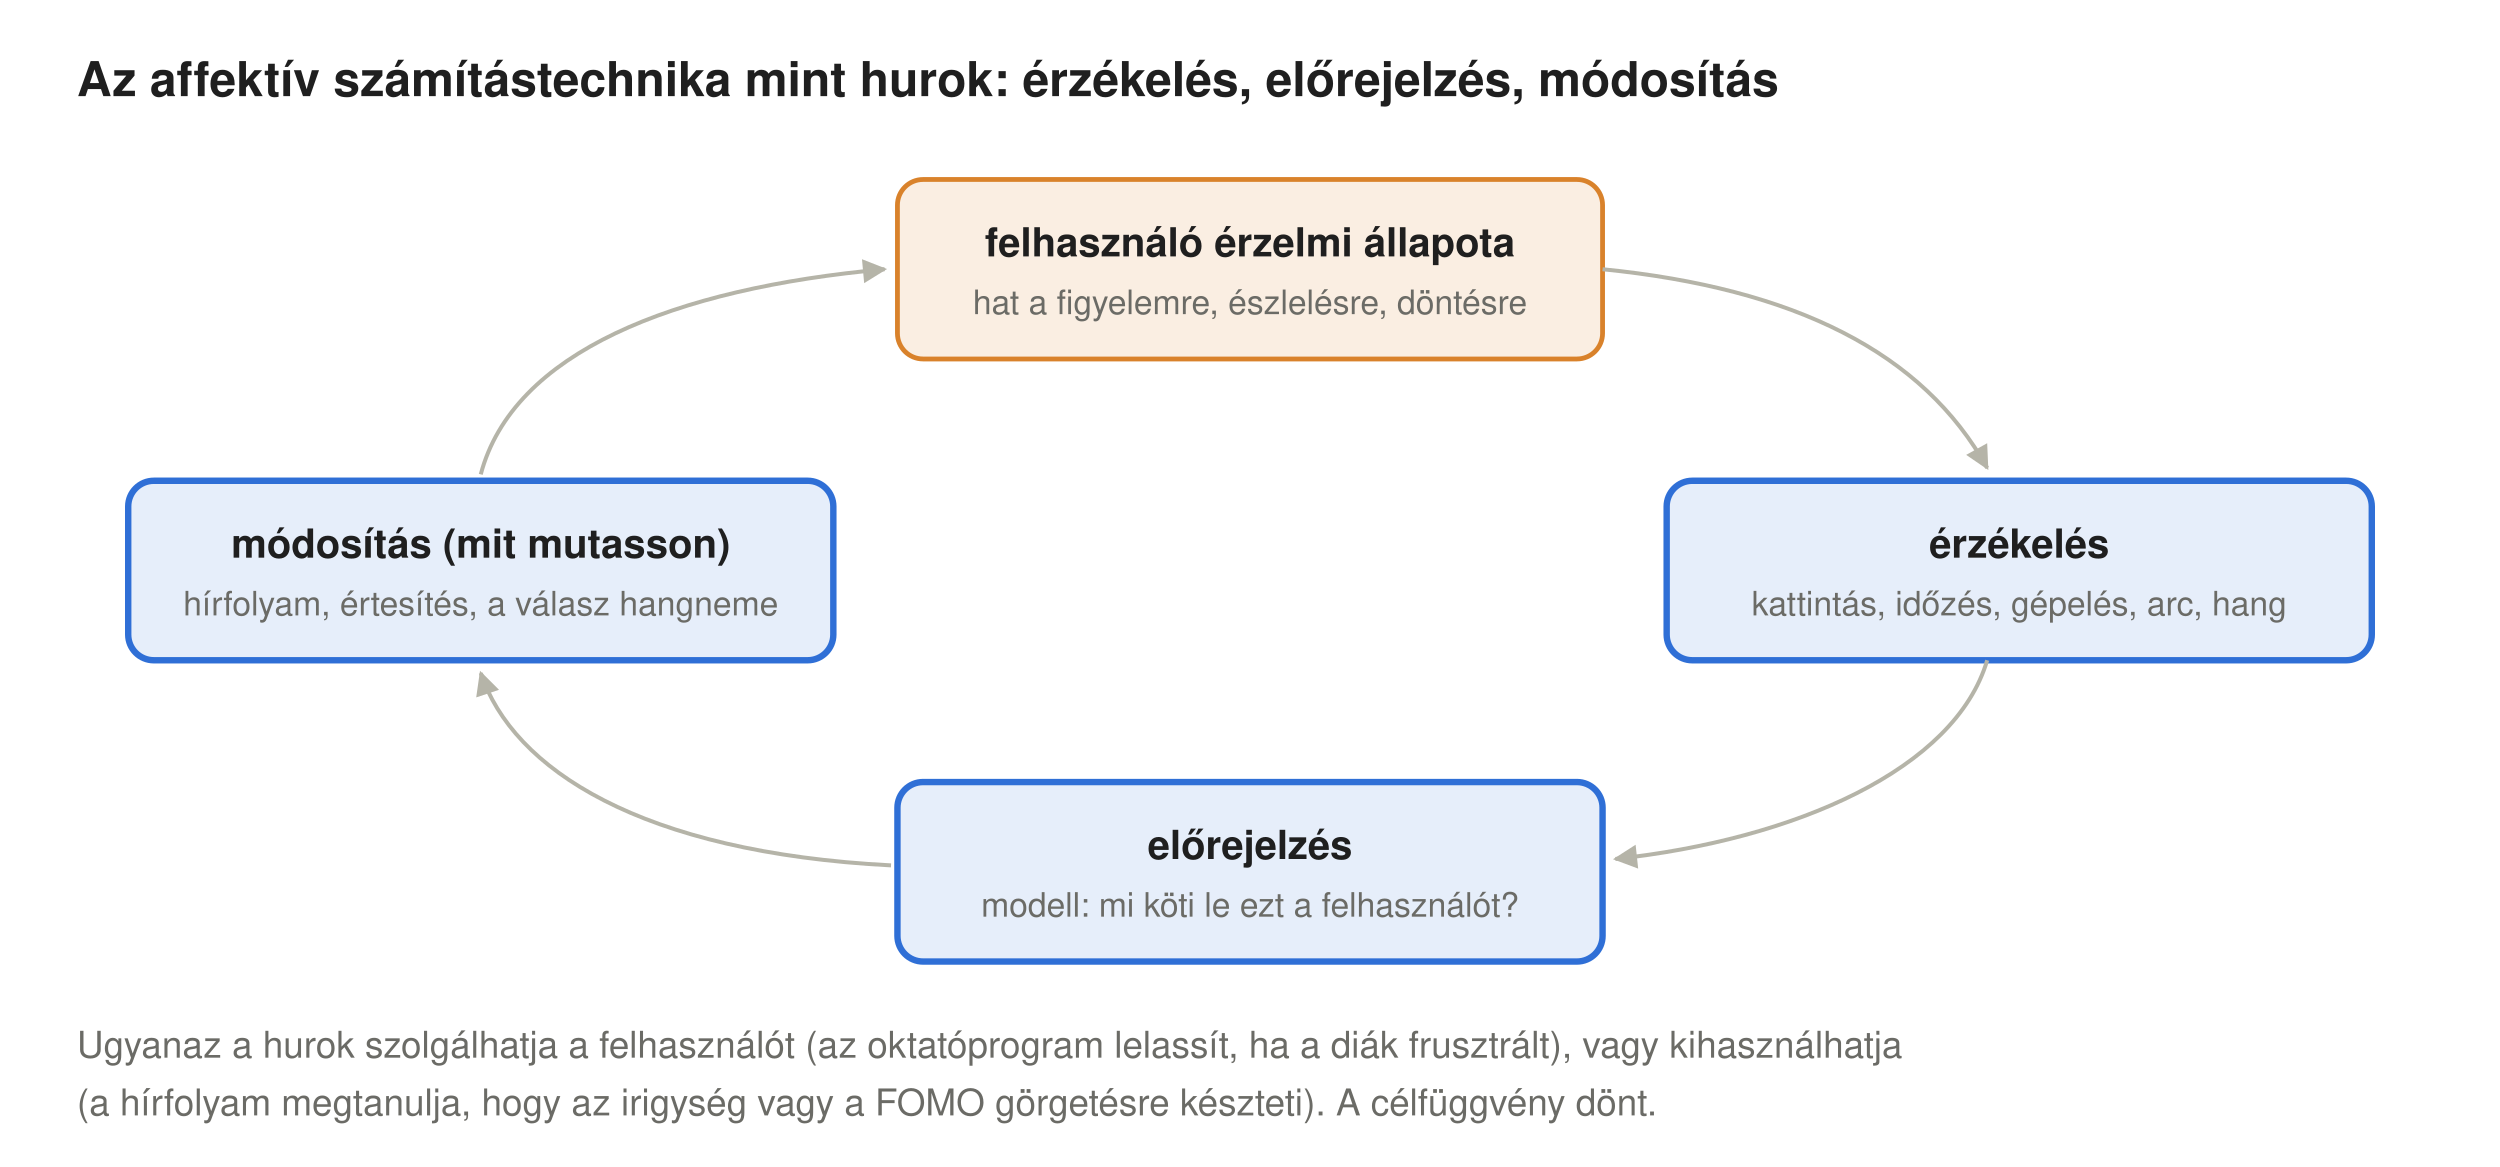
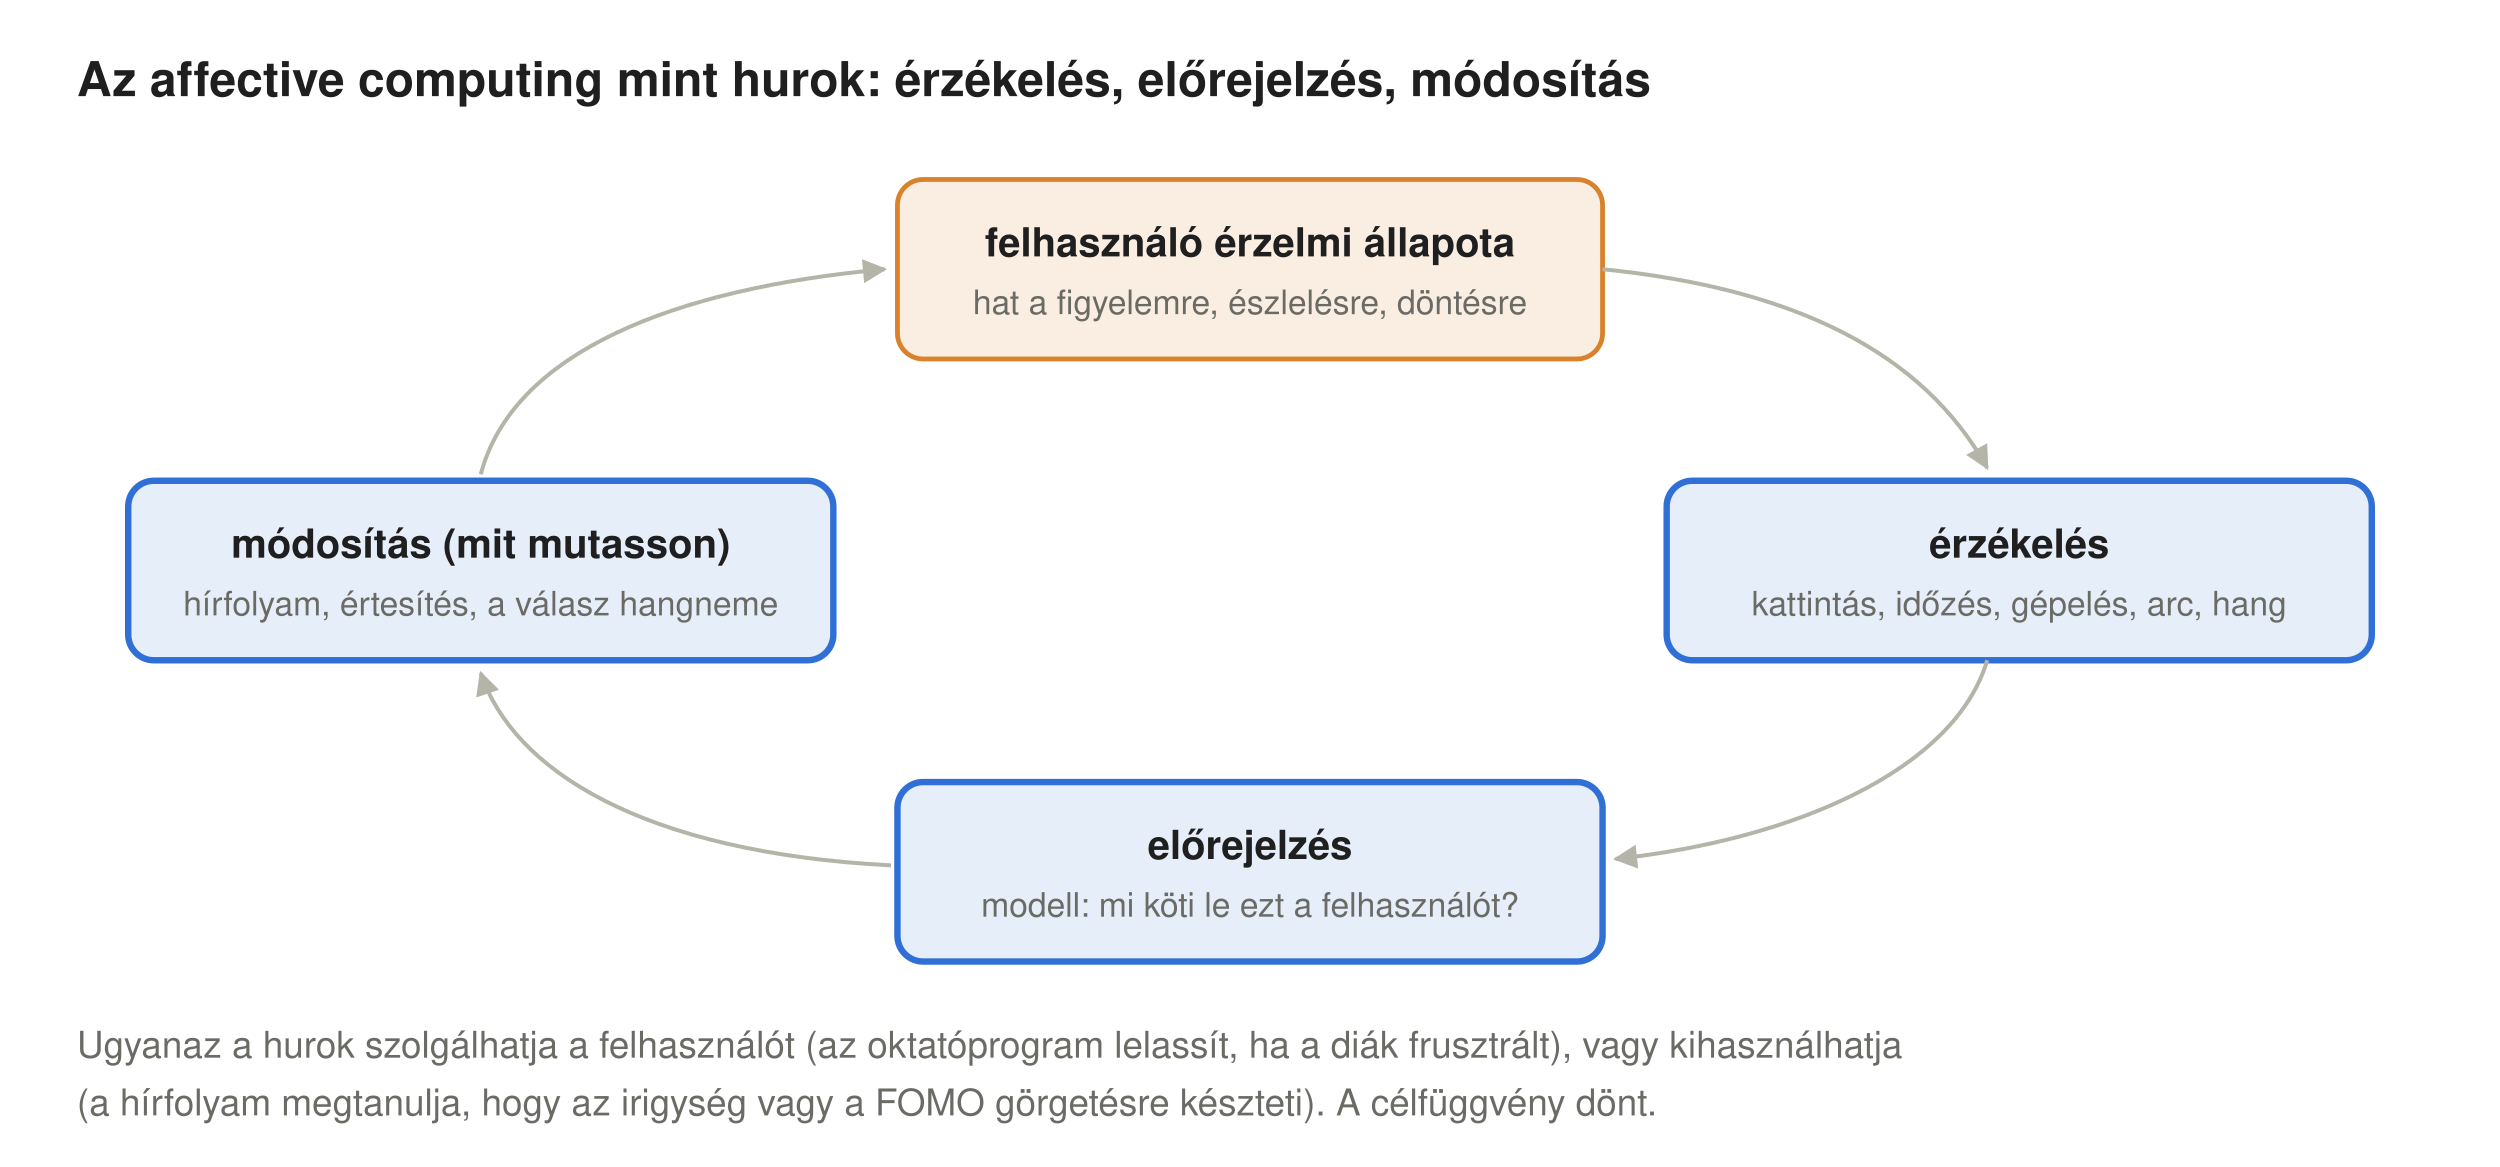
- <svg xmlns="http://www.w3.org/2000/svg" viewBox="0 0 780 364" width="780" height="364" role="img" aria-label="Az affektív számítástechnika mint hurok: érzékelés, előrejelzés, módosítás">
+ <svg xmlns="http://www.w3.org/2000/svg" viewBox="0 0 780 364" width="780" height="364" role="img" aria-label="Az affective computing mint hurok: érzékelés, előrejelzés, módosítás">
  <style>
  .ink{fill:#1f1f1f}.quiet{fill:#6b6b66}.edge{stroke:#b5b4a8}.edgef{fill:#b5b4a8}
  .grid{stroke:#e3e2da}.acc{stroke:#2f6fd6}.accf{fill:#2f6fd6;fill-opacity:.12}.acct{fill:#2f6fd6}
  .c2{fill:#d9822b}.c2s{stroke:#d9822b}.c2f{fill:#d9822b;fill-opacity:.14}.tint{fill:#f4f3ee}
  .bad{fill:#c8372d}.bads{stroke:#c8372d}.badf{fill:#c8372d;fill-opacity:.14}
  text{font-family:-apple-system,BlinkMacSystemFont,'Segoe UI',Helvetica,Arial,sans-serif}
  @media (prefers-color-scheme: dark){
    .ink{fill:#e8e8e3}.quiet{fill:#a3a39c}.edge{stroke:#6f6e66}.edgef{fill:#6f6e66}
    .grid{stroke:#3a3a35}.acc{stroke:#5b93ef}.accf{fill:#5b93ef;fill-opacity:.18}.acct{fill:#7aa9f5}
    .c2{fill:#eb9a4b}.c2s{stroke:#eb9a4b}.c2f{fill:#eb9a4b;fill-opacity:.2}.tint{fill:#22221f}
    .bad{fill:#ff7b70}.bads{stroke:#ff7b70}.badf{fill:#ff7b70;fill-opacity:.2}
  }
</style>
  <defs>
    <marker id="af" viewBox="0 0 10 10" refX="9" refY="5" markerWidth="6" markerHeight="6" orient="auto-start-reverse">
      <path d="M0 0L10 5L0 10z" class="edgef" />
    </marker>
  </defs>
-   <text x="24" y="30" font-size="15" font-weight="600" class="ink" text-anchor="start">Az affektív számítástechnika mint hurok: érzékelés, előrejelzés, módosítás</text>
+   <text x="24" y="30" font-size="15" font-weight="600" class="ink" text-anchor="start">Az affective computing mint hurok: érzékelés, előrejelzés, módosítás</text>
  <rect x="280" y="56" width="220" height="56" rx="8" class="c2f" />
  <rect x="280" y="56" width="220" height="56" rx="8" fill="none" class="c2s" stroke-width="1.5" />
  <text x="390" y="80" font-size="12.5" font-weight="600" class="ink" text-anchor="middle">felhasználó érzelmi állapota</text>
  <text x="390" y="98" font-size="10.5" font-weight="400" class="quiet" text-anchor="middle">hat a figyelemre, észlelésre, döntésre</text>
  <rect x="520" y="150" width="220" height="56" rx="8" class="accf" />
  <rect x="520" y="150" width="220" height="56" rx="8" fill="none" class="acc" stroke-width="2" />
  <text x="630" y="174" font-size="12.5" font-weight="600" class="ink" text-anchor="middle">érzékelés</text>
  <text x="630" y="192" font-size="10.5" font-weight="400" class="quiet" text-anchor="middle">kattintás, időzés, gépelés, arc, hang</text>
  <rect x="280" y="244" width="220" height="56" rx="8" class="accf" />
  <rect x="280" y="244" width="220" height="56" rx="8" fill="none" class="acc" stroke-width="2" />
  <text x="390" y="268" font-size="12.5" font-weight="600" class="ink" text-anchor="middle">előrejelzés</text>
  <text x="390" y="286" font-size="10.5" font-weight="400" class="quiet" text-anchor="middle">modell: mi köti le ezt a felhasználót?</text>
  <rect x="40" y="150" width="220" height="56" rx="8" class="accf" />
  <rect x="40" y="150" width="220" height="56" rx="8" fill="none" class="acc" stroke-width="2" />
  <text x="150" y="174" font-size="12.5" font-weight="600" class="ink" text-anchor="middle">módosítás (mit mutasson)</text>
  <text x="150" y="192" font-size="10.5" font-weight="400" class="quiet" text-anchor="middle">hírfolyam, értesítés, a válasz hangneme</text>
  <path d="M500 84C560 90 600 110 620 146" fill="none" class="edge" stroke-width="1.25" marker-end="url(#af)" />
  <path d="M620 206C610 240 560 262 504 268" fill="none" class="edge" stroke-width="1.25" marker-end="url(#af)" />
  <path d="M278 270C200 266 160 240 150 210" fill="none" class="edge" stroke-width="1.25" marker-end="url(#af)" />
  <path d="M150 148C160 110 210 90 276 84" fill="none" class="edge" stroke-width="1.25" marker-end="url(#af)" />
  <text x="24" y="330" font-size="11.5" font-weight="400" class="quiet" text-anchor="start">Ugyanaz a hurok szolgálhatja a felhasználót (az oktatóprogram lelassít, ha a diák frusztrált), vagy kihasználhatja</text>
  <text x="24" y="348" font-size="11.5" font-weight="400" class="quiet" text-anchor="start">(a hírfolyam megtanulja, hogy az irigység vagy a FOMO görgetésre készteti). A célfüggvény dönt.</text>
</svg>
